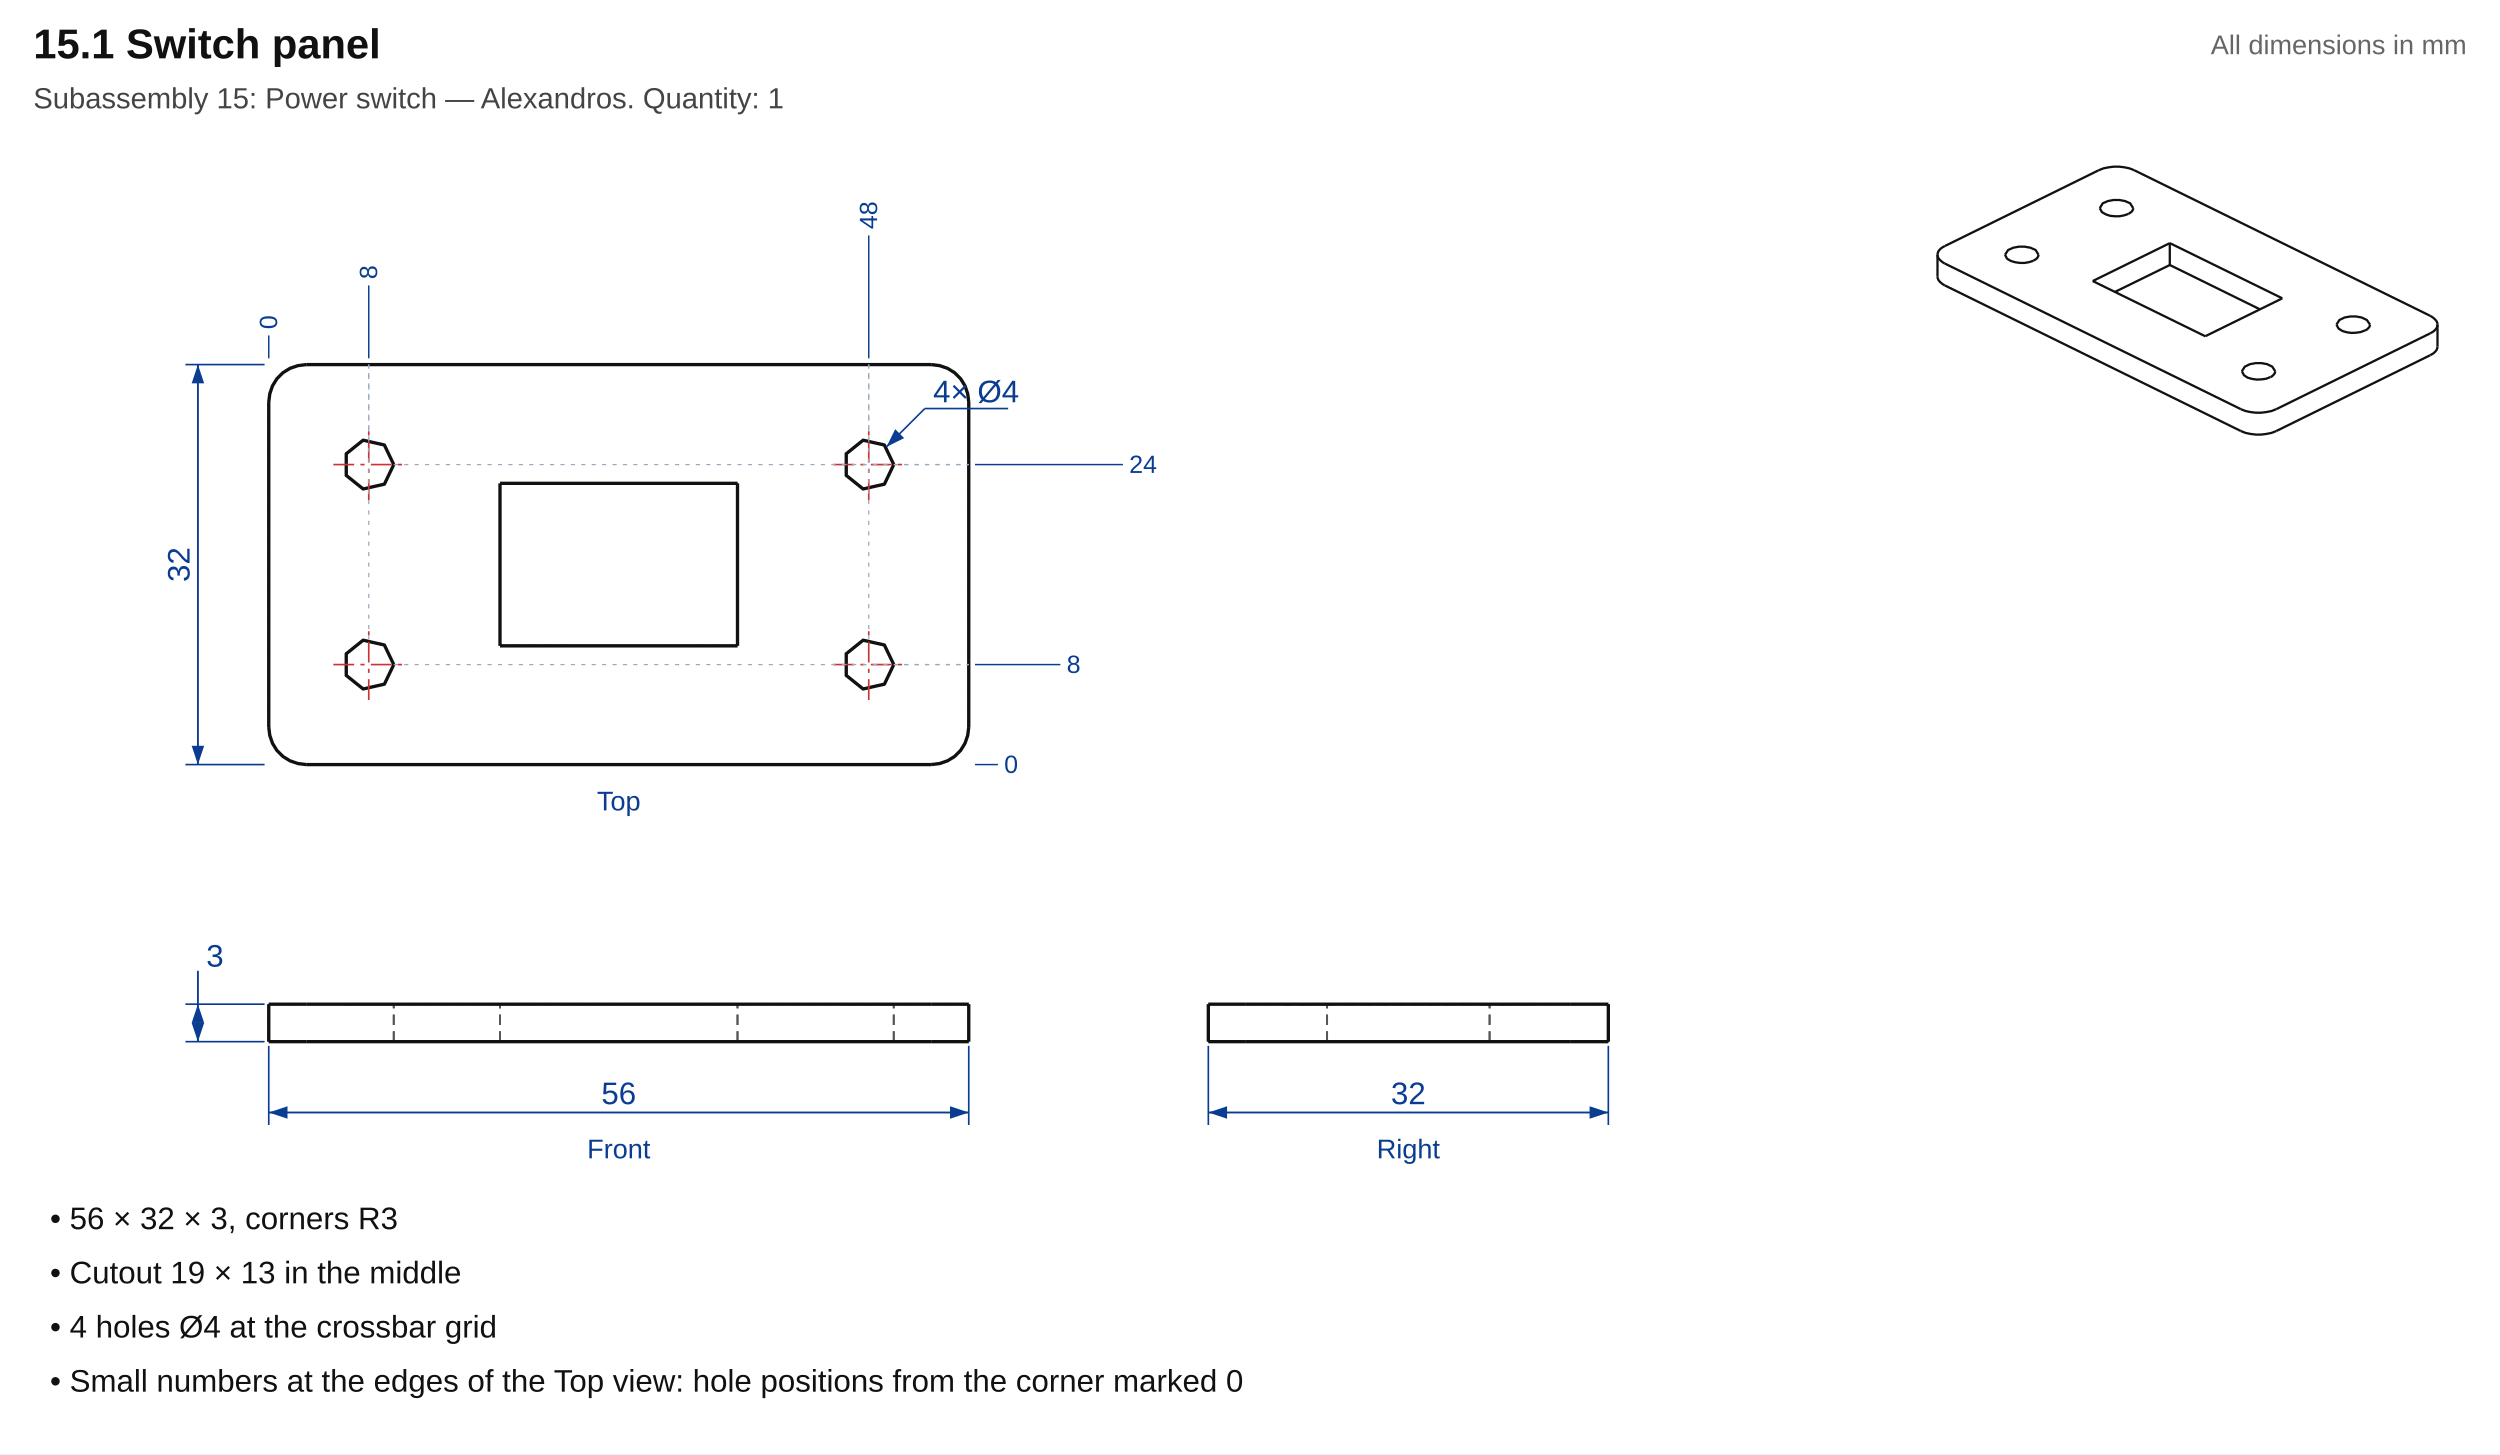
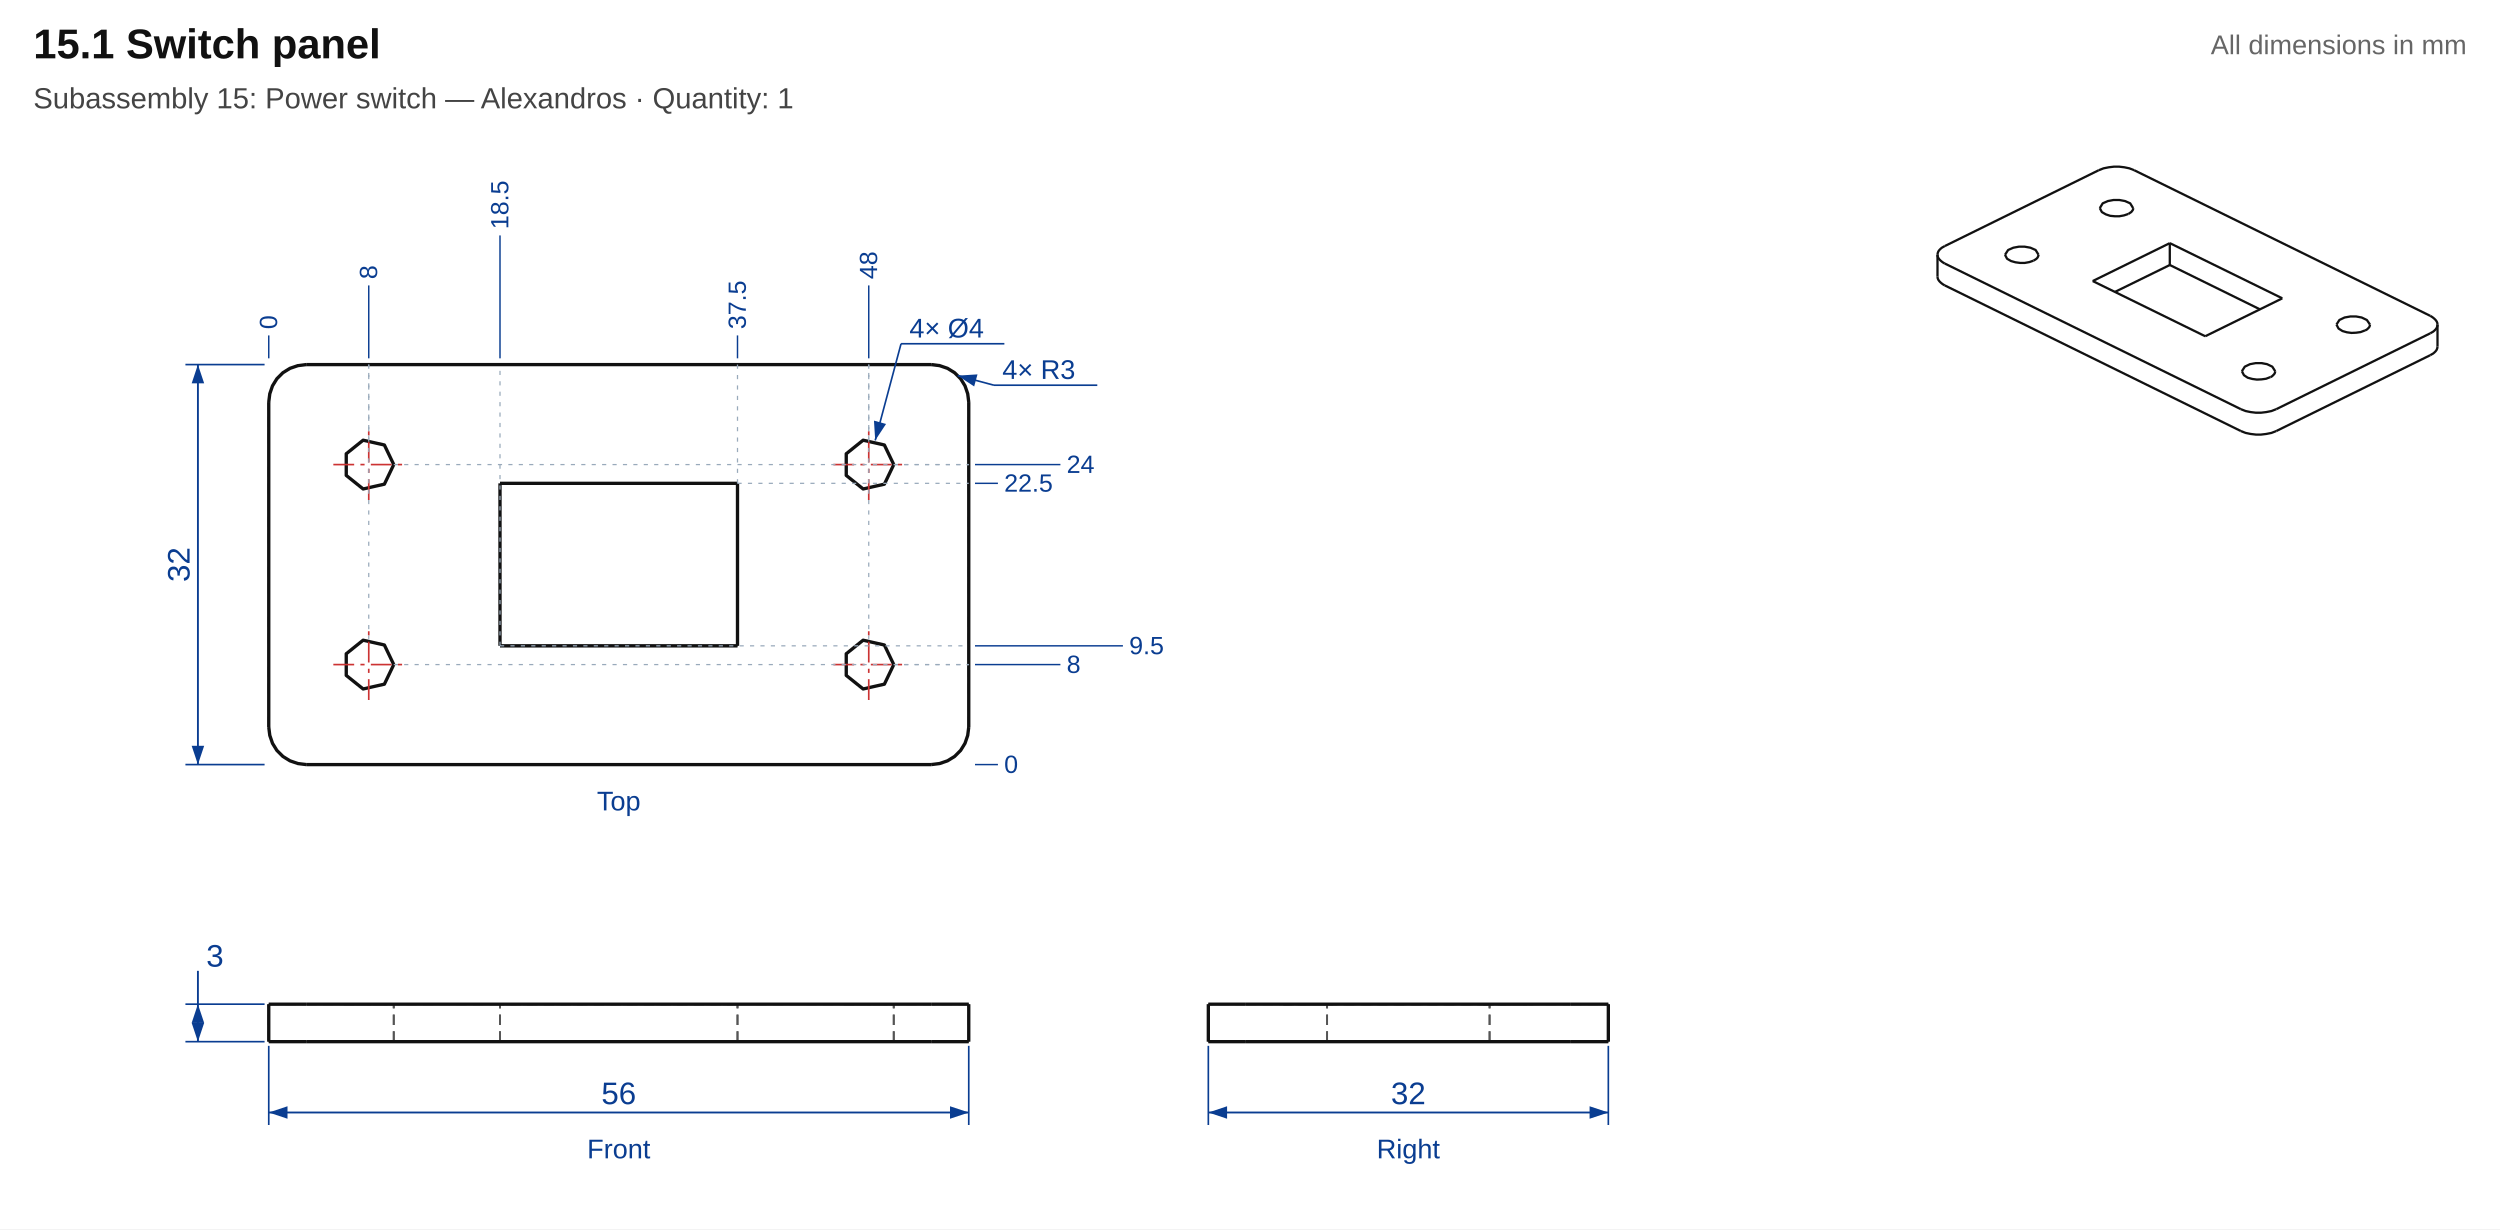
- <svg xmlns="http://www.w3.org/2000/svg" viewBox="0 0 1200 698" width="1200" height="698">
+ <svg xmlns="http://www.w3.org/2000/svg" viewBox="0 0 1200 590" width="1200" height="590">
  <rect width="100%" height="100%" fill="white" />
  <text x="16" y="28" font-size="20" font-weight="bold" font-family="Arial,Helvetica,sans-serif" fill="#111">15.1  Switch panel</text>
  <text x="1184" y="26" font-size="13" text-anchor="end" font-family="Arial,Helvetica,sans-serif" fill="#666">All dimensions in mm</text>
  <polyline points="129.0,500.0 129.0,482.0" fill="none" stroke="#555" stroke-width="0.9" stroke-linejoin="round" stroke-dasharray="5 3" />
  <polyline points="129.0,482.0 131.6,482.0 134.1,482.0 136.7,482.0 139.3,482.0 141.9,482.0 144.4,482.0 147.0,482.0" fill="none" stroke="#555" stroke-width="0.9" stroke-linejoin="round" stroke-dasharray="5 3" />
  <polyline points="147.0,482.0 447.0,482.0" fill="none" stroke="#555" stroke-width="0.9" stroke-linejoin="round" stroke-dasharray="5 3" />
  <polyline points="465.0,482.0 462.4,482.0 459.9,482.0 457.3,482.0 454.7,482.0 452.1,482.0 449.6,482.0 447.0,482.0" fill="none" stroke="#555" stroke-width="0.9" stroke-linejoin="round" stroke-dasharray="5 3" />
  <polyline points="189.0,482.0 185.6,482.0 182.1,482.0 178.7,482.0 175.3,482.0 171.9,482.0 168.4,482.0 165.0,482.0" fill="none" stroke="#555" stroke-width="0.9" stroke-linejoin="round" stroke-dasharray="5 3" />
  <polyline points="165.0,482.0 168.4,482.0 171.9,482.0 175.3,482.0 178.7,482.0 182.1,482.0 185.6,482.0 189.0,482.0" fill="none" stroke="#555" stroke-width="0.9" stroke-linejoin="round" stroke-dasharray="5 3" />
  <polyline points="429.0,482.0 425.6,482.0 422.1,482.0 418.7,482.0 415.3,482.0 411.9,482.0 408.4,482.0 405.0,482.0" fill="none" stroke="#555" stroke-width="0.9" stroke-linejoin="round" stroke-dasharray="5 3" />
  <polyline points="405.0,482.0 408.4,482.0 411.9,482.0 415.3,482.0 418.7,482.0 422.1,482.0 425.6,482.0 429.0,482.0" fill="none" stroke="#555" stroke-width="0.9" stroke-linejoin="round" stroke-dasharray="5 3" />
  <polyline points="189.0,482.0 185.6,482.0 182.1,482.0 178.7,482.0 175.3,482.0 171.9,482.0 168.4,482.0 165.0,482.0" fill="none" stroke="#555" stroke-width="0.9" stroke-linejoin="round" stroke-dasharray="5 3" />
  <polyline points="165.0,482.0 168.4,482.0 171.9,482.0 175.3,482.0 178.7,482.0 182.1,482.0 185.6,482.0 189.0,482.0" fill="none" stroke="#555" stroke-width="0.9" stroke-linejoin="round" stroke-dasharray="5 3" />
  <polyline points="354.0,482.0 240.0,482.0" fill="none" stroke="#555" stroke-width="0.9" stroke-linejoin="round" stroke-dasharray="5 3" />
  <polyline points="354.0,482.0 240.0,482.0" fill="none" stroke="#555" stroke-width="0.9" stroke-linejoin="round" stroke-dasharray="5 3" />
  <polyline points="429.0,482.0 425.6,482.0 422.1,482.0 418.7,482.0 415.3,482.0 411.9,482.0 408.4,482.0 405.0,482.0" fill="none" stroke="#555" stroke-width="0.9" stroke-linejoin="round" stroke-dasharray="5 3" />
  <polyline points="405.0,482.0 408.4,482.0 411.9,482.0 415.3,482.0 418.7,482.0 422.1,482.0 425.6,482.0 429.0,482.0" fill="none" stroke="#555" stroke-width="0.9" stroke-linejoin="round" stroke-dasharray="5 3" />
  <polyline points="129.0,500.0 131.6,500.0 134.1,500.0 136.7,500.0 139.3,500.0 141.9,500.0 144.4,500.0 147.0,500.0" fill="none" stroke="#555" stroke-width="0.9" stroke-linejoin="round" stroke-dasharray="5 3" />
  <polyline points="147.0,500.0 447.0,500.0" fill="none" stroke="#555" stroke-width="0.9" stroke-linejoin="round" stroke-dasharray="5 3" />
  <polyline points="465.0,500.0 462.4,500.0 459.9,500.0 457.3,500.0 454.7,500.0 452.1,500.0 449.6,500.0 447.0,500.0" fill="none" stroke="#555" stroke-width="0.9" stroke-linejoin="round" stroke-dasharray="5 3" />
  <polyline points="189.0,500.0 185.6,500.0 182.1,500.0 178.7,500.0 175.3,500.0 171.9,500.0 168.4,500.0 165.0,500.0" fill="none" stroke="#555" stroke-width="0.9" stroke-linejoin="round" stroke-dasharray="5 3" />
  <polyline points="165.0,500.0 168.4,500.0 171.9,500.0 175.3,500.0 178.7,500.0 182.1,500.0 185.6,500.0 189.0,500.0" fill="none" stroke="#555" stroke-width="0.9" stroke-linejoin="round" stroke-dasharray="5 3" />
  <polyline points="429.0,500.0 425.6,500.0 422.1,500.0 418.7,500.0 415.3,500.0 411.9,500.0 408.4,500.0 405.0,500.0" fill="none" stroke="#555" stroke-width="0.9" stroke-linejoin="round" stroke-dasharray="5 3" />
  <polyline points="405.0,500.0 408.4,500.0 411.9,500.0 415.3,500.0 418.7,500.0 422.1,500.0 425.6,500.0 429.0,500.0" fill="none" stroke="#555" stroke-width="0.9" stroke-linejoin="round" stroke-dasharray="5 3" />
  <polyline points="189.0,500.0 185.6,500.0 182.1,500.0 178.7,500.0 175.3,500.0 171.9,500.0 168.4,500.0 165.0,500.0" fill="none" stroke="#555" stroke-width="0.9" stroke-linejoin="round" stroke-dasharray="5 3" />
  <polyline points="165.0,500.0 168.4,500.0 171.9,500.0 175.3,500.0 178.7,500.0 182.1,500.0 185.6,500.0 189.0,500.0" fill="none" stroke="#555" stroke-width="0.9" stroke-linejoin="round" stroke-dasharray="5 3" />
  <polyline points="354.0,500.0 240.0,500.0" fill="none" stroke="#555" stroke-width="0.9" stroke-linejoin="round" stroke-dasharray="5 3" />
  <polyline points="354.0,500.0 240.0,500.0" fill="none" stroke="#555" stroke-width="0.9" stroke-linejoin="round" stroke-dasharray="5 3" />
  <polyline points="429.0,500.0 425.6,500.0 422.1,500.0 418.7,500.0 415.3,500.0 411.9,500.0 408.4,500.0 405.0,500.0" fill="none" stroke="#555" stroke-width="0.9" stroke-linejoin="round" stroke-dasharray="5 3" />
  <polyline points="405.0,500.0 408.4,500.0 411.9,500.0 415.3,500.0 418.7,500.0 422.1,500.0 425.6,500.0 429.0,500.0" fill="none" stroke="#555" stroke-width="0.9" stroke-linejoin="round" stroke-dasharray="5 3" />
  <polyline points="465.0,500.0 465.0,482.0" fill="none" stroke="#555" stroke-width="0.9" stroke-linejoin="round" stroke-dasharray="5 3" />
  <polyline points="189.0,500.0 189.0,482.0" fill="none" stroke="#555" stroke-width="0.9" stroke-linejoin="round" stroke-dasharray="5 3" />
  <polyline points="429.0,500.0 429.0,482.0" fill="none" stroke="#555" stroke-width="0.9" stroke-linejoin="round" stroke-dasharray="5 3" />
  <polyline points="189.0,500.0 189.0,482.0" fill="none" stroke="#555" stroke-width="0.9" stroke-linejoin="round" stroke-dasharray="5 3" />
  <polyline points="354.0,500.0 354.0,482.0" fill="none" stroke="#555" stroke-width="0.9" stroke-linejoin="round" stroke-dasharray="5 3" />
  <polyline points="240.0,500.0 240.0,482.0" fill="none" stroke="#555" stroke-width="0.9" stroke-linejoin="round" stroke-dasharray="5 3" />
  <polyline points="354.0,500.0 354.0,482.0" fill="none" stroke="#555" stroke-width="0.9" stroke-linejoin="round" stroke-dasharray="5 3" />
  <polyline points="240.0,500.0 240.0,482.0" fill="none" stroke="#555" stroke-width="0.9" stroke-linejoin="round" stroke-dasharray="5 3" />
  <polyline points="429.0,500.0 429.0,482.0" fill="none" stroke="#555" stroke-width="0.9" stroke-linejoin="round" stroke-dasharray="5 3" />
  <polyline points="129.0,500.0 129.0,482.0" fill="none" stroke="#111" stroke-width="1.6" stroke-linejoin="round" />
  <polyline points="129.0,482.0 131.6,482.0 134.1,482.0 136.7,482.0 139.3,482.0 141.9,482.0 144.4,482.0 147.0,482.0" fill="none" stroke="#111" stroke-width="1.6" stroke-linejoin="round" />
  <polyline points="147.0,482.0 447.0,482.0" fill="none" stroke="#111" stroke-width="1.6" stroke-linejoin="round" />
  <polyline points="465.0,482.0 462.4,482.0 459.9,482.0 457.3,482.0 454.7,482.0 452.1,482.0 449.6,482.0 447.0,482.0" fill="none" stroke="#111" stroke-width="1.6" stroke-linejoin="round" />
  <polyline points="129.0,500.0 131.6,500.0 134.1,500.0 136.7,500.0 139.3,500.0 141.9,500.0 144.4,500.0 147.0,500.0" fill="none" stroke="#111" stroke-width="1.6" stroke-linejoin="round" />
  <polyline points="147.0,500.0 447.0,500.0" fill="none" stroke="#111" stroke-width="1.6" stroke-linejoin="round" />
  <polyline points="465.0,500.0 462.4,500.0 459.9,500.0 457.3,500.0 454.7,500.0 452.1,500.0 449.6,500.0 447.0,500.0" fill="none" stroke="#111" stroke-width="1.6" stroke-linejoin="round" />
  <polyline points="465.0,500.0 465.0,482.0" fill="none" stroke="#111" stroke-width="1.6" stroke-linejoin="round" />
  <line x1="129.0" y1="502.0" x2="129.0" y2="540.0" stroke="#0a3d91" stroke-width="0.8" />
  <line x1="465.0" y1="502.0" x2="465.0" y2="540.0" stroke="#0a3d91" stroke-width="0.8" />
  <line x1="129.0" y1="534.0" x2="465.0" y2="534.0" stroke="#0a3d91" stroke-width="0.9" />
  <polygon points="129.0,534.0 138.0,531.0 138.0,537.0" fill="#0a3d91" />
  <polygon points="465.0,534.0 456.0,537.0 456.0,531.0" fill="#0a3d91" />
  <text x="297.0" y="530.0" font-size="15" font-family="Arial,Helvetica,sans-serif" text-anchor="middle" fill="#0a3d91">56</text>
  <line x1="127.0" y1="500.0" x2="89.0" y2="500.0" stroke="#0a3d91" stroke-width="0.8" />
  <line x1="127.0" y1="482.0" x2="89.0" y2="482.0" stroke="#0a3d91" stroke-width="0.8" />
  <line x1="95.0" y1="500.0" x2="95.0" y2="482.0" stroke="#0a3d91" stroke-width="0.9" />
  <polygon points="95.0,500.0 92.0,491.0 98.0,491.0" fill="#0a3d91" />
  <polygon points="95.0,482.0 98.0,491.0 92.0,491.0" fill="#0a3d91" />
  <line x1="95.0" y1="482.0" x2="95.0" y2="466.0" stroke="#0a3d91" stroke-width="0.9" />
  <text x="99.0" y="464.0" font-size="15" font-family="Arial,Helvetica,sans-serif" text-anchor="start" fill="#0a3d91">3</text>
  <text x="297.0" y="556.0" font-size="13" font-family="Arial,Helvetica,sans-serif" text-anchor="middle" fill="#0a3d91">Front</text>
  <polyline points="129.0,349.0 129.0,193.0" fill="none" stroke="#555" stroke-width="0.9" stroke-linejoin="round" stroke-dasharray="5 3" />
  <polyline points="129.0,349.0 129.5,353.0 130.8,356.8 132.9,360.2 135.8,363.1 139.2,365.2 143.0,366.5 147.0,367.0" fill="none" stroke="#555" stroke-width="0.9" stroke-linejoin="round" stroke-dasharray="5 3" />
  <polyline points="129.0,193.0 129.5,189.0 130.8,185.2 132.9,181.8 135.8,178.9 139.2,176.8 143.0,175.5 147.0,175.0" fill="none" stroke="#555" stroke-width="0.9" stroke-linejoin="round" stroke-dasharray="5 3" />
  <polyline points="147.0,367.0 447.0,367.0" fill="none" stroke="#555" stroke-width="0.9" stroke-linejoin="round" stroke-dasharray="5 3" />
  <polyline points="147.0,175.0 447.0,175.0" fill="none" stroke="#555" stroke-width="0.9" stroke-linejoin="round" stroke-dasharray="5 3" />
  <polyline points="465.0,349.0 464.5,353.0 463.2,356.8 461.1,360.2 458.2,363.1 454.8,365.2 451.0,366.5 447.0,367.0" fill="none" stroke="#555" stroke-width="0.9" stroke-linejoin="round" stroke-dasharray="5 3" />
  <polyline points="465.0,193.0 464.5,189.0 463.2,185.2 461.1,181.8 458.2,178.9 454.8,176.8 451.0,175.5 447.0,175.0" fill="none" stroke="#555" stroke-width="0.9" stroke-linejoin="round" stroke-dasharray="5 3" />
  <polyline points="465.0,349.0 465.0,193.0" fill="none" stroke="#555" stroke-width="0.9" stroke-linejoin="round" stroke-dasharray="5 3" />
  <polyline points="189.0,319.0 184.5,328.4 174.3,330.7 166.2,324.2 166.2,313.8 174.3,307.3 184.5,309.6 189.0,319.0" fill="none" stroke="#555" stroke-width="0.9" stroke-linejoin="round" stroke-dasharray="5 3" />
  <polyline points="429.0,319.0 424.5,328.4 414.3,330.7 406.2,324.2 406.2,313.8 414.3,307.3 424.5,309.6 429.0,319.0" fill="none" stroke="#555" stroke-width="0.9" stroke-linejoin="round" stroke-dasharray="5 3" />
  <polyline points="189.0,223.0 184.5,232.4 174.3,234.7 166.2,228.2 166.2,217.8 174.3,211.3 184.5,213.6 189.0,223.0" fill="none" stroke="#555" stroke-width="0.9" stroke-linejoin="round" stroke-dasharray="5 3" />
  <polyline points="354.0,310.0 240.0,310.0" fill="none" stroke="#555" stroke-width="0.9" stroke-linejoin="round" stroke-dasharray="5 3" />
  <polyline points="354.0,310.0 354.0,232.0" fill="none" stroke="#555" stroke-width="0.9" stroke-linejoin="round" stroke-dasharray="5 3" />
  <polyline points="354.0,232.0 240.0,232.0" fill="none" stroke="#555" stroke-width="0.9" stroke-linejoin="round" stroke-dasharray="5 3" />
  <polyline points="240.0,310.0 240.0,232.0" fill="none" stroke="#555" stroke-width="0.9" stroke-linejoin="round" stroke-dasharray="5 3" />
  <polyline points="429.0,223.0 424.5,232.4 414.3,234.7 406.2,228.2 406.2,217.8 414.3,211.3 424.5,213.6 429.0,223.0" fill="none" stroke="#555" stroke-width="0.9" stroke-linejoin="round" stroke-dasharray="5 3" />
  <polyline points="129.0,349.0 129.0,193.0" fill="none" stroke="#111" stroke-width="1.6" stroke-linejoin="round" />
  <polyline points="129.0,349.0 129.5,353.0 130.8,356.8 132.9,360.2 135.8,363.1 139.2,365.2 143.0,366.5 147.0,367.0" fill="none" stroke="#111" stroke-width="1.6" stroke-linejoin="round" />
  <polyline points="129.0,193.0 129.5,189.0 130.8,185.2 132.9,181.8 135.8,178.9 139.2,176.8 143.0,175.5 147.0,175.0" fill="none" stroke="#111" stroke-width="1.6" stroke-linejoin="round" />
  <polyline points="147.0,367.0 447.0,367.0" fill="none" stroke="#111" stroke-width="1.6" stroke-linejoin="round" />
  <polyline points="147.0,175.0 447.0,175.0" fill="none" stroke="#111" stroke-width="1.6" stroke-linejoin="round" />
  <polyline points="465.0,349.0 464.5,353.0 463.2,356.8 461.1,360.2 458.2,363.1 454.8,365.2 451.0,366.5 447.0,367.0" fill="none" stroke="#111" stroke-width="1.6" stroke-linejoin="round" />
  <polyline points="465.0,193.0 464.5,189.0 463.2,185.2 461.1,181.8 458.2,178.9 454.8,176.8 451.0,175.5 447.0,175.0" fill="none" stroke="#111" stroke-width="1.6" stroke-linejoin="round" />
  <polyline points="465.0,349.0 465.0,193.0" fill="none" stroke="#111" stroke-width="1.6" stroke-linejoin="round" />
  <polyline points="189.0,319.0 184.5,328.4 174.3,330.7 166.2,324.2 166.2,313.8 174.3,307.3 184.5,309.6 189.0,319.0" fill="none" stroke="#111" stroke-width="1.6" stroke-linejoin="round" />
  <polyline points="429.0,319.0 424.5,328.4 414.3,330.7 406.2,324.2 406.2,313.8 414.3,307.3 424.5,309.6 429.0,319.0" fill="none" stroke="#111" stroke-width="1.6" stroke-linejoin="round" />
  <polyline points="189.0,223.0 184.5,232.4 174.3,234.7 166.2,228.2 166.2,217.8 174.3,211.3 184.5,213.6 189.0,223.0" fill="none" stroke="#111" stroke-width="1.6" stroke-linejoin="round" />
  <polyline points="354.0,310.0 240.0,310.0" fill="none" stroke="#111" stroke-width="1.6" stroke-linejoin="round" />
  <polyline points="354.0,310.0 354.0,232.0" fill="none" stroke="#111" stroke-width="1.6" stroke-linejoin="round" />
  <polyline points="354.0,232.0 240.0,232.0" fill="none" stroke="#111" stroke-width="1.6" stroke-linejoin="round" />
  <polyline points="240.0,310.0 240.0,232.0" fill="none" stroke="#111" stroke-width="1.6" stroke-linejoin="round" />
  <polyline points="429.0,223.0 424.5,232.4 414.3,234.7 406.2,228.2 406.2,217.8 414.3,211.3 424.5,213.6 429.0,223.0" fill="none" stroke="#111" stroke-width="1.6" stroke-linejoin="round" />
  <line x1="160.0" y1="319.0" x2="194.0" y2="319.0" stroke="#c33" stroke-width="0.8" stroke-dasharray="10 3 2 3" />
  <line x1="177.0" y1="336.0" x2="177.0" y2="302.0" stroke="#c33" stroke-width="0.8" stroke-dasharray="10 3 2 3" />
  <line x1="160.0" y1="223.0" x2="194.0" y2="223.0" stroke="#c33" stroke-width="0.8" stroke-dasharray="10 3 2 3" />
  <line x1="177.0" y1="240.0" x2="177.0" y2="206.0" stroke="#c33" stroke-width="0.8" stroke-dasharray="10 3 2 3" />
  <line x1="400.0" y1="319.0" x2="434.0" y2="319.0" stroke="#c33" stroke-width="0.8" stroke-dasharray="10 3 2 3" />
  <line x1="417.0" y1="336.0" x2="417.0" y2="302.0" stroke="#c33" stroke-width="0.8" stroke-dasharray="10 3 2 3" />
  <line x1="400.0" y1="223.0" x2="434.0" y2="223.0" stroke="#c33" stroke-width="0.8" stroke-dasharray="10 3 2 3" />
  <line x1="417.0" y1="240.0" x2="417.0" y2="206.0" stroke="#c33" stroke-width="0.8" stroke-dasharray="10 3 2 3" />
  <line x1="127.0" y1="367.0" x2="89.0" y2="367.0" stroke="#0a3d91" stroke-width="0.8" />
  <line x1="127.0" y1="175.0" x2="89.0" y2="175.0" stroke="#0a3d91" stroke-width="0.8" />
  <line x1="95.0" y1="367.0" x2="95.0" y2="175.0" stroke="#0a3d91" stroke-width="0.9" />
  <polygon points="95.0,367.0 92.0,358.0 98.0,358.0" fill="#0a3d91" />
  <polygon points="95.0,175.0 98.0,184.0 92.0,184.0" fill="#0a3d91" />
  <text x="91.0" y="271.0" font-size="15" font-family="Arial,Helvetica,sans-serif" text-anchor="middle" fill="#0a3d91" transform="rotate(-90.0 91.0 271.0)">32</text>
  <line x1="129.0" y1="172.0" x2="129.0" y2="161.0" stroke="#0a3d91" stroke-width="0.7" />
  <text x="133.0" y="158.0" font-size="12" font-family="Arial,Helvetica,sans-serif" text-anchor="start" fill="#0a3d91" transform="rotate(-90 133.0 158.0)">0</text>
  <line x1="177.0" y1="307.0" x2="177.0" y2="175.0" stroke="#9ab" stroke-width="0.6" stroke-dasharray="2 3" />
  <line x1="177.0" y1="211.0" x2="177.0" y2="175.0" stroke="#9ab" stroke-width="0.6" stroke-dasharray="2 3" />
  <line x1="177.0" y1="172.0" x2="177.0" y2="137.0" stroke="#0a3d91" stroke-width="0.7" />
  <text x="181.0" y="134.0" font-size="12" font-family="Arial,Helvetica,sans-serif" text-anchor="start" fill="#0a3d91" transform="rotate(-90 181.0 134.0)">8</text>
+   <line x1="240.0" y1="310.0" x2="240.0" y2="175.0" stroke="#9ab" stroke-width="0.6" stroke-dasharray="2 3" />
+   <line x1="240.0" y1="172.0" x2="240.0" y2="113.0" stroke="#0a3d91" stroke-width="0.7" />
+   <text x="244.0" y="110.0" font-size="12" font-family="Arial,Helvetica,sans-serif" text-anchor="start" fill="#0a3d91" transform="rotate(-90 244.0 110.0)">18.5</text>
+   <line x1="354.0" y1="232.0" x2="354.0" y2="175.0" stroke="#9ab" stroke-width="0.6" stroke-dasharray="2 3" />
+   <line x1="354.0" y1="172.0" x2="354.0" y2="161.0" stroke="#0a3d91" stroke-width="0.7" />
+   <text x="358.0" y="158.0" font-size="12" font-family="Arial,Helvetica,sans-serif" text-anchor="start" fill="#0a3d91" transform="rotate(-90 358.0 158.0)">37.5</text>
  <line x1="417.0" y1="307.0" x2="417.0" y2="175.0" stroke="#9ab" stroke-width="0.6" stroke-dasharray="2 3" />
  <line x1="417.0" y1="211.0" x2="417.0" y2="175.0" stroke="#9ab" stroke-width="0.6" stroke-dasharray="2 3" />
-   <line x1="417.0" y1="172.0" x2="417.0" y2="113.0" stroke="#0a3d91" stroke-width="0.7" />
-   <text x="421.0" y="110.0" font-size="12" font-family="Arial,Helvetica,sans-serif" text-anchor="start" fill="#0a3d91" transform="rotate(-90 421.0 110.0)">48</text>
+   <line x1="417.0" y1="172.0" x2="417.0" y2="137.0" stroke="#0a3d91" stroke-width="0.7" />
+   <text x="421.0" y="134.0" font-size="12" font-family="Arial,Helvetica,sans-serif" text-anchor="start" fill="#0a3d91" transform="rotate(-90 421.0 134.0)">48</text>
  <line x1="468.0" y1="367.0" x2="479.0" y2="367.0" stroke="#0a3d91" stroke-width="0.7" />
  <text x="482.0" y="371.0" font-size="12" font-family="Arial,Helvetica,sans-serif" text-anchor="start" fill="#0a3d91">0</text>
  <line x1="189.0" y1="319.0" x2="465.0" y2="319.0" stroke="#9ab" stroke-width="0.6" stroke-dasharray="2 3" />
  <line x1="429.0" y1="319.0" x2="465.0" y2="319.0" stroke="#9ab" stroke-width="0.6" stroke-dasharray="2 3" />
  <line x1="468.0" y1="319.0" x2="509.0" y2="319.0" stroke="#0a3d91" stroke-width="0.7" />
  <text x="512.0" y="323.0" font-size="12" font-family="Arial,Helvetica,sans-serif" text-anchor="start" fill="#0a3d91">8</text>
+   <line x1="240.0" y1="310.0" x2="465.0" y2="310.0" stroke="#9ab" stroke-width="0.6" stroke-dasharray="2 3" />
+   <line x1="468.0" y1="310.0" x2="539.0" y2="310.0" stroke="#0a3d91" stroke-width="0.7" />
+   <text x="542.0" y="314.0" font-size="12" font-family="Arial,Helvetica,sans-serif" text-anchor="start" fill="#0a3d91">9.5</text>
+   <line x1="354.0" y1="232.0" x2="465.0" y2="232.0" stroke="#9ab" stroke-width="0.6" stroke-dasharray="2 3" />
+   <line x1="468.0" y1="232.0" x2="479.0" y2="232.0" stroke="#0a3d91" stroke-width="0.7" />
+   <text x="482.0" y="236.0" font-size="12" font-family="Arial,Helvetica,sans-serif" text-anchor="start" fill="#0a3d91">22.5</text>
  <line x1="189.0" y1="223.0" x2="465.0" y2="223.0" stroke="#9ab" stroke-width="0.6" stroke-dasharray="2 3" />
  <line x1="429.0" y1="223.0" x2="465.0" y2="223.0" stroke="#9ab" stroke-width="0.6" stroke-dasharray="2 3" />
-   <line x1="468.0" y1="223.0" x2="539.0" y2="223.0" stroke="#0a3d91" stroke-width="0.7" />
-   <text x="542.0" y="227.0" font-size="12" font-family="Arial,Helvetica,sans-serif" text-anchor="start" fill="#0a3d91">24</text>
-   <line x1="425.5" y1="214.5" x2="443.9" y2="196.1" stroke="#0a3d91" stroke-width="0.8" />
-   <polygon points="425.5,214.5 429.7,206.0 434.0,210.3" fill="#0a3d91" />
-   <line x1="443.9" y1="196.1" x2="483.9" y2="196.1" stroke="#0a3d91" stroke-width="0.8" />
-   <text x="447.9" y="193.1" font-size="15" font-family="Arial,Helvetica,sans-serif" text-anchor="start" fill="#0a3d91">4× Ø4</text>
+   <line x1="468.0" y1="223.0" x2="509.0" y2="223.0" stroke="#0a3d91" stroke-width="0.7" />
+   <text x="512.0" y="227.0" font-size="12" font-family="Arial,Helvetica,sans-serif" text-anchor="start" fill="#0a3d91">24</text>
+   <line x1="420.1" y1="211.4" x2="432.5" y2="165.0" stroke="#0a3d91" stroke-width="0.8" />
+   <polygon points="420.1,211.4 419.5,201.9 425.3,203.5" fill="#0a3d91" />
+   <line x1="432.5" y1="165.0" x2="482.1" y2="165.0" stroke="#0a3d91" stroke-width="0.8" />
+   <text x="436.5" y="162.0" font-size="13" font-family="Arial,Helvetica,sans-serif" text-anchor="start" fill="#0a3d91">4× Ø4</text>
+   <line x1="459.7" y1="180.3" x2="477.1" y2="184.9" stroke="#0a3d91" stroke-width="0.8" />
+   <polygon points="459.7,180.3 469.2,179.7 467.6,185.5" fill="#0a3d91" />
+   <line x1="477.1" y1="184.9" x2="526.7" y2="184.9" stroke="#0a3d91" stroke-width="0.8" />
+   <text x="481.1" y="181.9" font-size="13" font-family="Arial,Helvetica,sans-serif" text-anchor="start" fill="#0a3d91">4× R3</text>
  <text x="297.0" y="389.0" font-size="13" font-family="Arial,Helvetica,sans-serif" text-anchor="middle" fill="#0a3d91">Top</text>
  <polyline points="598.0,482.0 754.0,482.0" fill="none" stroke="#555" stroke-width="0.9" stroke-linejoin="round" stroke-dasharray="5 3" />
  <polyline points="598.0,500.0 754.0,500.0" fill="none" stroke="#555" stroke-width="0.9" stroke-linejoin="round" stroke-dasharray="5 3" />
  <polyline points="598.0,482.0 595.4,482.0 592.9,482.0 590.3,482.0 587.7,482.0 585.1,482.0 582.6,482.0 580.0,482.0" fill="none" stroke="#555" stroke-width="0.9" stroke-linejoin="round" stroke-dasharray="5 3" />
  <polyline points="754.0,482.0 756.6,482.0 759.1,482.0 761.7,482.0 764.3,482.0 766.9,482.0 769.4,482.0 772.0,482.0" fill="none" stroke="#555" stroke-width="0.9" stroke-linejoin="round" stroke-dasharray="5 3" />
  <polyline points="628.0,482.0 626.3,482.0 624.6,482.0 622.9,482.0 621.1,482.0 619.4,482.0 617.7,482.0 616.0,482.0" fill="none" stroke="#555" stroke-width="0.9" stroke-linejoin="round" stroke-dasharray="5 3" />
  <polyline points="616.0,482.0 619.4,482.0 622.9,482.0 626.3,482.0 629.7,482.0 633.1,482.0 636.6,482.0 640.0,482.0" fill="none" stroke="#555" stroke-width="0.9" stroke-linejoin="round" stroke-dasharray="5 3" />
  <polyline points="640.0,482.0 638.3,482.0 636.6,482.0 634.9,482.0 633.1,482.0 631.4,482.0 629.7,482.0 628.0,482.0" fill="none" stroke="#555" stroke-width="0.9" stroke-linejoin="round" stroke-dasharray="5 3" />
  <polyline points="628.0,482.0 626.3,482.0 624.6,482.0 622.9,482.0 621.1,482.0 619.4,482.0 617.7,482.0 616.0,482.0" fill="none" stroke="#555" stroke-width="0.9" stroke-linejoin="round" stroke-dasharray="5 3" />
  <polyline points="616.0,482.0 619.4,482.0 622.9,482.0 626.3,482.0 629.7,482.0 633.1,482.0 636.6,482.0 640.0,482.0" fill="none" stroke="#555" stroke-width="0.9" stroke-linejoin="round" stroke-dasharray="5 3" />
  <polyline points="640.0,482.0 638.3,482.0 636.6,482.0 634.9,482.0 633.1,482.0 631.4,482.0 629.7,482.0 628.0,482.0" fill="none" stroke="#555" stroke-width="0.9" stroke-linejoin="round" stroke-dasharray="5 3" />
  <polyline points="724.0,482.0 722.3,482.0 720.6,482.0 718.9,482.0 717.1,482.0 715.4,482.0 713.7,482.0 712.0,482.0" fill="none" stroke="#555" stroke-width="0.9" stroke-linejoin="round" stroke-dasharray="5 3" />
  <polyline points="712.0,482.0 715.4,482.0 718.9,482.0 722.3,482.0 725.7,482.0 729.1,482.0 732.6,482.0 736.0,482.0" fill="none" stroke="#555" stroke-width="0.9" stroke-linejoin="round" stroke-dasharray="5 3" />
  <polyline points="736.0,482.0 734.3,482.0 732.6,482.0 730.9,482.0 729.1,482.0 727.4,482.0 725.7,482.0 724.0,482.0" fill="none" stroke="#555" stroke-width="0.9" stroke-linejoin="round" stroke-dasharray="5 3" />
  <polyline points="637.0,482.0 715.0,482.0" fill="none" stroke="#555" stroke-width="0.9" stroke-linejoin="round" stroke-dasharray="5 3" />
  <polyline points="637.0,482.0 715.0,482.0" fill="none" stroke="#555" stroke-width="0.9" stroke-linejoin="round" stroke-dasharray="5 3" />
  <polyline points="724.0,482.0 722.3,482.0 720.6,482.0 718.9,482.0 717.1,482.0 715.4,482.0 713.7,482.0 712.0,482.0" fill="none" stroke="#555" stroke-width="0.9" stroke-linejoin="round" stroke-dasharray="5 3" />
  <polyline points="712.0,482.0 715.4,482.0 718.9,482.0 722.3,482.0 725.7,482.0 729.1,482.0 732.6,482.0 736.0,482.0" fill="none" stroke="#555" stroke-width="0.9" stroke-linejoin="round" stroke-dasharray="5 3" />
  <polyline points="736.0,482.0 734.3,482.0 732.6,482.0 730.9,482.0 729.1,482.0 727.4,482.0 725.7,482.0 724.0,482.0" fill="none" stroke="#555" stroke-width="0.9" stroke-linejoin="round" stroke-dasharray="5 3" />
  <polyline points="598.0,500.0 595.4,500.0 592.9,500.0 590.3,500.0 587.7,500.0 585.1,500.0 582.6,500.0 580.0,500.0" fill="none" stroke="#555" stroke-width="0.9" stroke-linejoin="round" stroke-dasharray="5 3" />
  <polyline points="580.0,500.0 580.0,482.0" fill="none" stroke="#555" stroke-width="0.9" stroke-linejoin="round" stroke-dasharray="5 3" />
  <polyline points="754.0,500.0 756.6,500.0 759.1,500.0 761.7,500.0 764.3,500.0 766.9,500.0 769.4,500.0 772.0,500.0" fill="none" stroke="#555" stroke-width="0.9" stroke-linejoin="round" stroke-dasharray="5 3" />
  <polyline points="772.0,500.0 772.0,482.0" fill="none" stroke="#555" stroke-width="0.9" stroke-linejoin="round" stroke-dasharray="5 3" />
  <polyline points="628.0,500.0 626.3,500.0 624.6,500.0 622.9,500.0 621.1,500.0 619.4,500.0 617.7,500.0 616.0,500.0" fill="none" stroke="#555" stroke-width="0.9" stroke-linejoin="round" stroke-dasharray="5 3" />
  <polyline points="616.0,500.0 619.4,500.0 622.9,500.0 626.3,500.0 629.7,500.0 633.1,500.0 636.6,500.0 640.0,500.0" fill="none" stroke="#555" stroke-width="0.9" stroke-linejoin="round" stroke-dasharray="5 3" />
  <polyline points="640.0,500.0 638.3,500.0 636.6,500.0 634.9,500.0 633.1,500.0 631.4,500.0 629.7,500.0 628.0,500.0" fill="none" stroke="#555" stroke-width="0.9" stroke-linejoin="round" stroke-dasharray="5 3" />
  <polyline points="628.0,500.0 626.3,500.0 624.6,500.0 622.9,500.0 621.1,500.0 619.4,500.0 617.7,500.0 616.0,500.0" fill="none" stroke="#555" stroke-width="0.9" stroke-linejoin="round" stroke-dasharray="5 3" />
  <polyline points="616.0,500.0 619.4,500.0 622.9,500.0 626.3,500.0 629.7,500.0 633.1,500.0 636.6,500.0 640.0,500.0" fill="none" stroke="#555" stroke-width="0.9" stroke-linejoin="round" stroke-dasharray="5 3" />
  <polyline points="640.0,500.0 638.3,500.0 636.6,500.0 634.9,500.0 633.1,500.0 631.4,500.0 629.7,500.0 628.0,500.0" fill="none" stroke="#555" stroke-width="0.9" stroke-linejoin="round" stroke-dasharray="5 3" />
  <polyline points="724.0,500.0 722.3,500.0 720.6,500.0 718.9,500.0 717.1,500.0 715.4,500.0 713.7,500.0 712.0,500.0" fill="none" stroke="#555" stroke-width="0.9" stroke-linejoin="round" stroke-dasharray="5 3" />
  <polyline points="712.0,500.0 715.4,500.0 718.9,500.0 722.3,500.0 725.7,500.0 729.1,500.0 732.6,500.0 736.0,500.0" fill="none" stroke="#555" stroke-width="0.9" stroke-linejoin="round" stroke-dasharray="5 3" />
  <polyline points="736.0,500.0 734.3,500.0 732.6,500.0 730.9,500.0 729.1,500.0 727.4,500.0 725.7,500.0 724.0,500.0" fill="none" stroke="#555" stroke-width="0.9" stroke-linejoin="round" stroke-dasharray="5 3" />
  <polyline points="637.0,500.0 715.0,500.0" fill="none" stroke="#555" stroke-width="0.9" stroke-linejoin="round" stroke-dasharray="5 3" />
  <polyline points="637.0,500.0 715.0,500.0" fill="none" stroke="#555" stroke-width="0.9" stroke-linejoin="round" stroke-dasharray="5 3" />
  <polyline points="724.0,500.0 722.3,500.0 720.6,500.0 718.9,500.0 717.1,500.0 715.4,500.0 713.7,500.0 712.0,500.0" fill="none" stroke="#555" stroke-width="0.9" stroke-linejoin="round" stroke-dasharray="5 3" />
  <polyline points="712.0,500.0 715.4,500.0 718.9,500.0 722.3,500.0 725.7,500.0 729.1,500.0 732.6,500.0 736.0,500.0" fill="none" stroke="#555" stroke-width="0.9" stroke-linejoin="round" stroke-dasharray="5 3" />
  <polyline points="736.0,500.0 734.3,500.0 732.6,500.0 730.9,500.0 729.1,500.0 727.4,500.0 725.7,500.0 724.0,500.0" fill="none" stroke="#555" stroke-width="0.9" stroke-linejoin="round" stroke-dasharray="5 3" />
  <polyline points="637.0,500.0 637.0,482.0" fill="none" stroke="#555" stroke-width="0.9" stroke-linejoin="round" stroke-dasharray="5 3" />
  <polyline points="637.0,500.0 637.0,482.0" fill="none" stroke="#555" stroke-width="0.9" stroke-linejoin="round" stroke-dasharray="5 3" />
  <polyline points="715.0,500.0 715.0,482.0" fill="none" stroke="#555" stroke-width="0.9" stroke-linejoin="round" stroke-dasharray="5 3" />
  <polyline points="715.0,500.0 715.0,482.0" fill="none" stroke="#555" stroke-width="0.9" stroke-linejoin="round" stroke-dasharray="5 3" />
  <polyline points="598.0,482.0 595.4,482.0 592.9,482.0 590.3,482.0 587.7,482.0 585.1,482.0 582.6,482.0 580.0,482.0" fill="none" stroke="#111" stroke-width="1.6" stroke-linejoin="round" />
  <polyline points="754.0,482.0 756.6,482.0 759.1,482.0 761.7,482.0 764.3,482.0 766.9,482.0 769.4,482.0 772.0,482.0" fill="none" stroke="#111" stroke-width="1.6" stroke-linejoin="round" />
  <polyline points="598.0,482.0 754.0,482.0" fill="none" stroke="#111" stroke-width="1.6" stroke-linejoin="round" />
  <polyline points="598.0,500.0 595.4,500.0 592.9,500.0 590.3,500.0 587.7,500.0 585.1,500.0 582.6,500.0 580.0,500.0" fill="none" stroke="#111" stroke-width="1.6" stroke-linejoin="round" />
  <polyline points="754.0,500.0 756.6,500.0 759.1,500.0 761.7,500.0 764.3,500.0 766.9,500.0 769.4,500.0 772.0,500.0" fill="none" stroke="#111" stroke-width="1.6" stroke-linejoin="round" />
  <polyline points="598.0,500.0 754.0,500.0" fill="none" stroke="#111" stroke-width="1.6" stroke-linejoin="round" />
  <polyline points="580.0,500.0 580.0,482.0" fill="none" stroke="#111" stroke-width="1.6" stroke-linejoin="round" />
  <polyline points="772.0,500.0 772.0,482.0" fill="none" stroke="#111" stroke-width="1.6" stroke-linejoin="round" />
  <line x1="580.0" y1="502.0" x2="580.0" y2="540.0" stroke="#0a3d91" stroke-width="0.8" />
  <line x1="772.0" y1="502.0" x2="772.0" y2="540.0" stroke="#0a3d91" stroke-width="0.8" />
  <line x1="580.0" y1="534.0" x2="772.0" y2="534.0" stroke="#0a3d91" stroke-width="0.9" />
  <polygon points="580.0,534.0 589.0,531.0 589.0,537.0" fill="#0a3d91" />
  <polygon points="772.0,534.0 763.0,537.0 763.0,531.0" fill="#0a3d91" />
  <text x="676.0" y="530.0" font-size="15" font-family="Arial,Helvetica,sans-serif" text-anchor="middle" fill="#0a3d91">32</text>
  <text x="676.0" y="556.0" font-size="13" font-family="Arial,Helvetica,sans-serif" text-anchor="middle" fill="#0a3d91">Right</text>
  <polyline points="933.5,118.1 1007.4,81.7" fill="none" stroke="#111" stroke-width="1.1" stroke-linejoin="round" />
  <polyline points="933.5,118.1 932.8,118.5 932.1,118.9 931.5,119.4 930.9,120.0 930.4,120.7 930.1,121.5 930.0,122.3" fill="none" stroke="#111" stroke-width="1.1" stroke-linejoin="round" />
  <polyline points="930.0,122.3 930.1,123.1 930.4,123.8 930.9,124.5 931.5,125.1 932.1,125.6 932.8,126.1 933.5,126.5" fill="none" stroke="#111" stroke-width="1.1" stroke-linejoin="round" />
  <polyline points="1007.4,81.7 1009.7,80.8 1012.2,80.3 1014.7,80.0 1017.2,80.0 1019.7,80.3 1022.1,80.8 1024.4,81.7" fill="none" stroke="#111" stroke-width="1.1" stroke-linejoin="round" />
  <polyline points="933.5,126.5 1075.6,196.4" fill="none" stroke="#111" stroke-width="1.1" stroke-linejoin="round" />
  <polyline points="1024.4,81.7 1166.5,151.6" fill="none" stroke="#111" stroke-width="1.1" stroke-linejoin="round" />
  <polyline points="1092.6,196.4 1090.3,197.3 1087.8,197.8 1085.3,198.1 1082.8,198.1 1080.3,197.8 1077.9,197.3 1075.6,196.4" fill="none" stroke="#111" stroke-width="1.1" stroke-linejoin="round" />
  <polyline points="1166.5,160.0 1167.2,159.6 1167.9,159.2 1168.5,158.7 1169.1,158.1 1169.6,157.4 1169.9,156.6 1170.0,155.8" fill="none" stroke="#111" stroke-width="1.1" stroke-linejoin="round" />
  <polyline points="1170.0,155.8 1169.9,155.0 1169.6,154.3 1169.1,153.6 1168.5,153.0 1167.9,152.5 1167.2,152.0 1166.5,151.6" fill="none" stroke="#111" stroke-width="1.1" stroke-linejoin="round" />
  <polyline points="1092.6,196.4 1166.5,160.0" fill="none" stroke="#111" stroke-width="1.1" stroke-linejoin="round" />
  <polyline points="976.1,125.1 974.1,125.8 971.9,126.2 969.6,126.2 967.4,125.9 965.3,125.3 963.4,124.2 962.4,122.3" fill="none" stroke="#111" stroke-width="1.1" stroke-linejoin="round" />
  <polyline points="962.4,122.3 963.9,120.0 966.4,118.9 969.1,118.4 971.8,118.4 974.6,118.9 977.1,120.0 978.5,122.3" fill="none" stroke="#111" stroke-width="1.1" stroke-linejoin="round" />
  <polyline points="978.5,122.3 978.4,122.8 978.2,123.3 977.9,123.8 977.5,124.2 977.1,124.5 976.6,124.8 976.1,125.1" fill="none" stroke="#111" stroke-width="1.1" stroke-linejoin="round" />
  <polyline points="1089.8,181.0 1087.7,181.8 1085.5,182.1 1083.3,182.2 1081.1,181.9 1078.9,181.3 1077.1,180.1 1076.1,178.2" fill="none" stroke="#111" stroke-width="1.1" stroke-linejoin="round" />
  <polyline points="1076.1,178.2 1077.5,176.0 1080.0,174.8 1082.7,174.3 1085.5,174.3 1088.2,174.8 1090.7,176.0 1092.1,178.2" fill="none" stroke="#111" stroke-width="1.1" stroke-linejoin="round" />
  <polyline points="1092.1,178.2 1092.0,178.8 1091.8,179.3 1091.5,179.7 1091.1,180.1 1090.7,180.5 1090.3,180.8 1089.8,181.0" fill="none" stroke="#111" stroke-width="1.1" stroke-linejoin="round" />
  <polyline points="1021.6,102.7 1019.5,103.4 1017.3,103.8 1015.1,103.8 1012.9,103.6 1010.8,102.9 1008.9,101.8 1007.9,99.9" fill="none" stroke="#111" stroke-width="1.1" stroke-linejoin="round" />
  <polyline points="1007.9,99.9 1009.3,97.6 1011.8,96.5 1014.5,96.0 1017.3,96.0 1020.0,96.5 1022.5,97.6 1023.9,99.9" fill="none" stroke="#111" stroke-width="1.1" stroke-linejoin="round" />
  <polyline points="1023.9,99.9 1023.9,100.4 1023.7,100.9 1023.3,101.4 1023.0,101.8 1022.5,102.1 1022.1,102.4 1021.6,102.7" fill="none" stroke="#111" stroke-width="1.1" stroke-linejoin="round" />
  <polyline points="1058.5,161.4 1004.5,134.9" fill="none" stroke="#111" stroke-width="1.1" stroke-linejoin="round" />
  <polyline points="1058.5,161.4 1095.5,143.2" fill="none" stroke="#111" stroke-width="1.1" stroke-linejoin="round" />
  <polyline points="1095.5,143.2 1041.5,116.7" fill="none" stroke="#111" stroke-width="1.1" stroke-linejoin="round" />
  <polyline points="1004.5,134.9 1041.5,116.7" fill="none" stroke="#111" stroke-width="1.1" stroke-linejoin="round" />
  <polyline points="1135.2,158.6 1133.1,159.4 1130.9,159.7 1128.7,159.8 1126.5,159.5 1124.4,158.9 1122.5,157.7 1121.5,155.8" fill="none" stroke="#111" stroke-width="1.1" stroke-linejoin="round" />
  <polyline points="1121.5,155.8 1122.9,153.6 1125.4,152.4 1128.2,151.9 1130.9,151.9 1133.6,152.4 1136.1,153.6 1137.6,155.8" fill="none" stroke="#111" stroke-width="1.1" stroke-linejoin="round" />
  <polyline points="1137.6,155.8 1137.5,156.4 1137.3,156.9 1137.0,157.3 1136.6,157.7 1136.2,158.1 1135.7,158.4 1135.2,158.6" fill="none" stroke="#111" stroke-width="1.1" stroke-linejoin="round" />
  <polyline points="930.0,132.8 930.1,133.6 930.4,134.3 930.9,135.0 931.5,135.6 932.1,136.1 932.8,136.6 933.5,137.0" fill="none" stroke="#111" stroke-width="1.1" stroke-linejoin="round" />
  <polyline points="933.5,137.0 1075.6,206.9" fill="none" stroke="#111" stroke-width="1.1" stroke-linejoin="round" />
  <polyline points="1092.6,206.9 1090.3,207.8 1087.8,208.3 1085.3,208.6 1082.8,208.6 1080.3,208.3 1077.9,207.8 1075.6,206.9" fill="none" stroke="#111" stroke-width="1.1" stroke-linejoin="round" />
  <polyline points="1166.5,170.5 1167.2,170.1 1167.9,169.7 1168.5,169.2 1169.1,168.6 1169.6,167.9 1169.9,167.1 1170.0,166.3" fill="none" stroke="#111" stroke-width="1.1" stroke-linejoin="round" />
  <polyline points="1092.6,206.9 1166.5,170.5" fill="none" stroke="#111" stroke-width="1.1" stroke-linejoin="round" />
  <polyline points="1084.8,148.5 1041.5,127.2" fill="none" stroke="#111" stroke-width="1.1" stroke-linejoin="round" />
  <polyline points="1015.2,140.1 1041.5,127.2" fill="none" stroke="#111" stroke-width="1.1" stroke-linejoin="round" />
  <polyline points="1041.5,127.2 1041.5,116.7" fill="none" stroke="#111" stroke-width="1.1" stroke-linejoin="round" />
  <polyline points="930.0,132.8 930.0,122.3" fill="none" stroke="#111" stroke-width="1.1" stroke-linejoin="round" />
  <polyline points="1170.0,166.3 1170.0,155.8" fill="none" stroke="#111" stroke-width="1.1" stroke-linejoin="round" />
-   <text x="16" y="52" font-size="14" font-family="Arial,Helvetica,sans-serif" fill="#444">Subassembly 15: Power switch — Alexandros.  Quantity: 1</text>
-   <text x="24" y="590.0" font-size="15" font-family="Arial,Helvetica,sans-serif" fill="#111">• 56 × 32 × 3, corners R3</text>
-   <text x="24" y="616.0" font-size="15" font-family="Arial,Helvetica,sans-serif" fill="#111">• Cutout 19 × 13 in the middle</text>
-   <text x="24" y="642.0" font-size="15" font-family="Arial,Helvetica,sans-serif" fill="#111">• 4 holes Ø4 at the crossbar grid</text>
-   <text x="24" y="668.0" font-size="15" font-family="Arial,Helvetica,sans-serif" fill="#111">• Small numbers at the edges of the Top view: hole positions from the corner marked 0</text>
+   <text x="16" y="52" font-size="14" font-family="Arial,Helvetica,sans-serif" fill="#444">Subassembly 15: Power switch — Alexandros  ·  Quantity: 1</text>
</svg>
